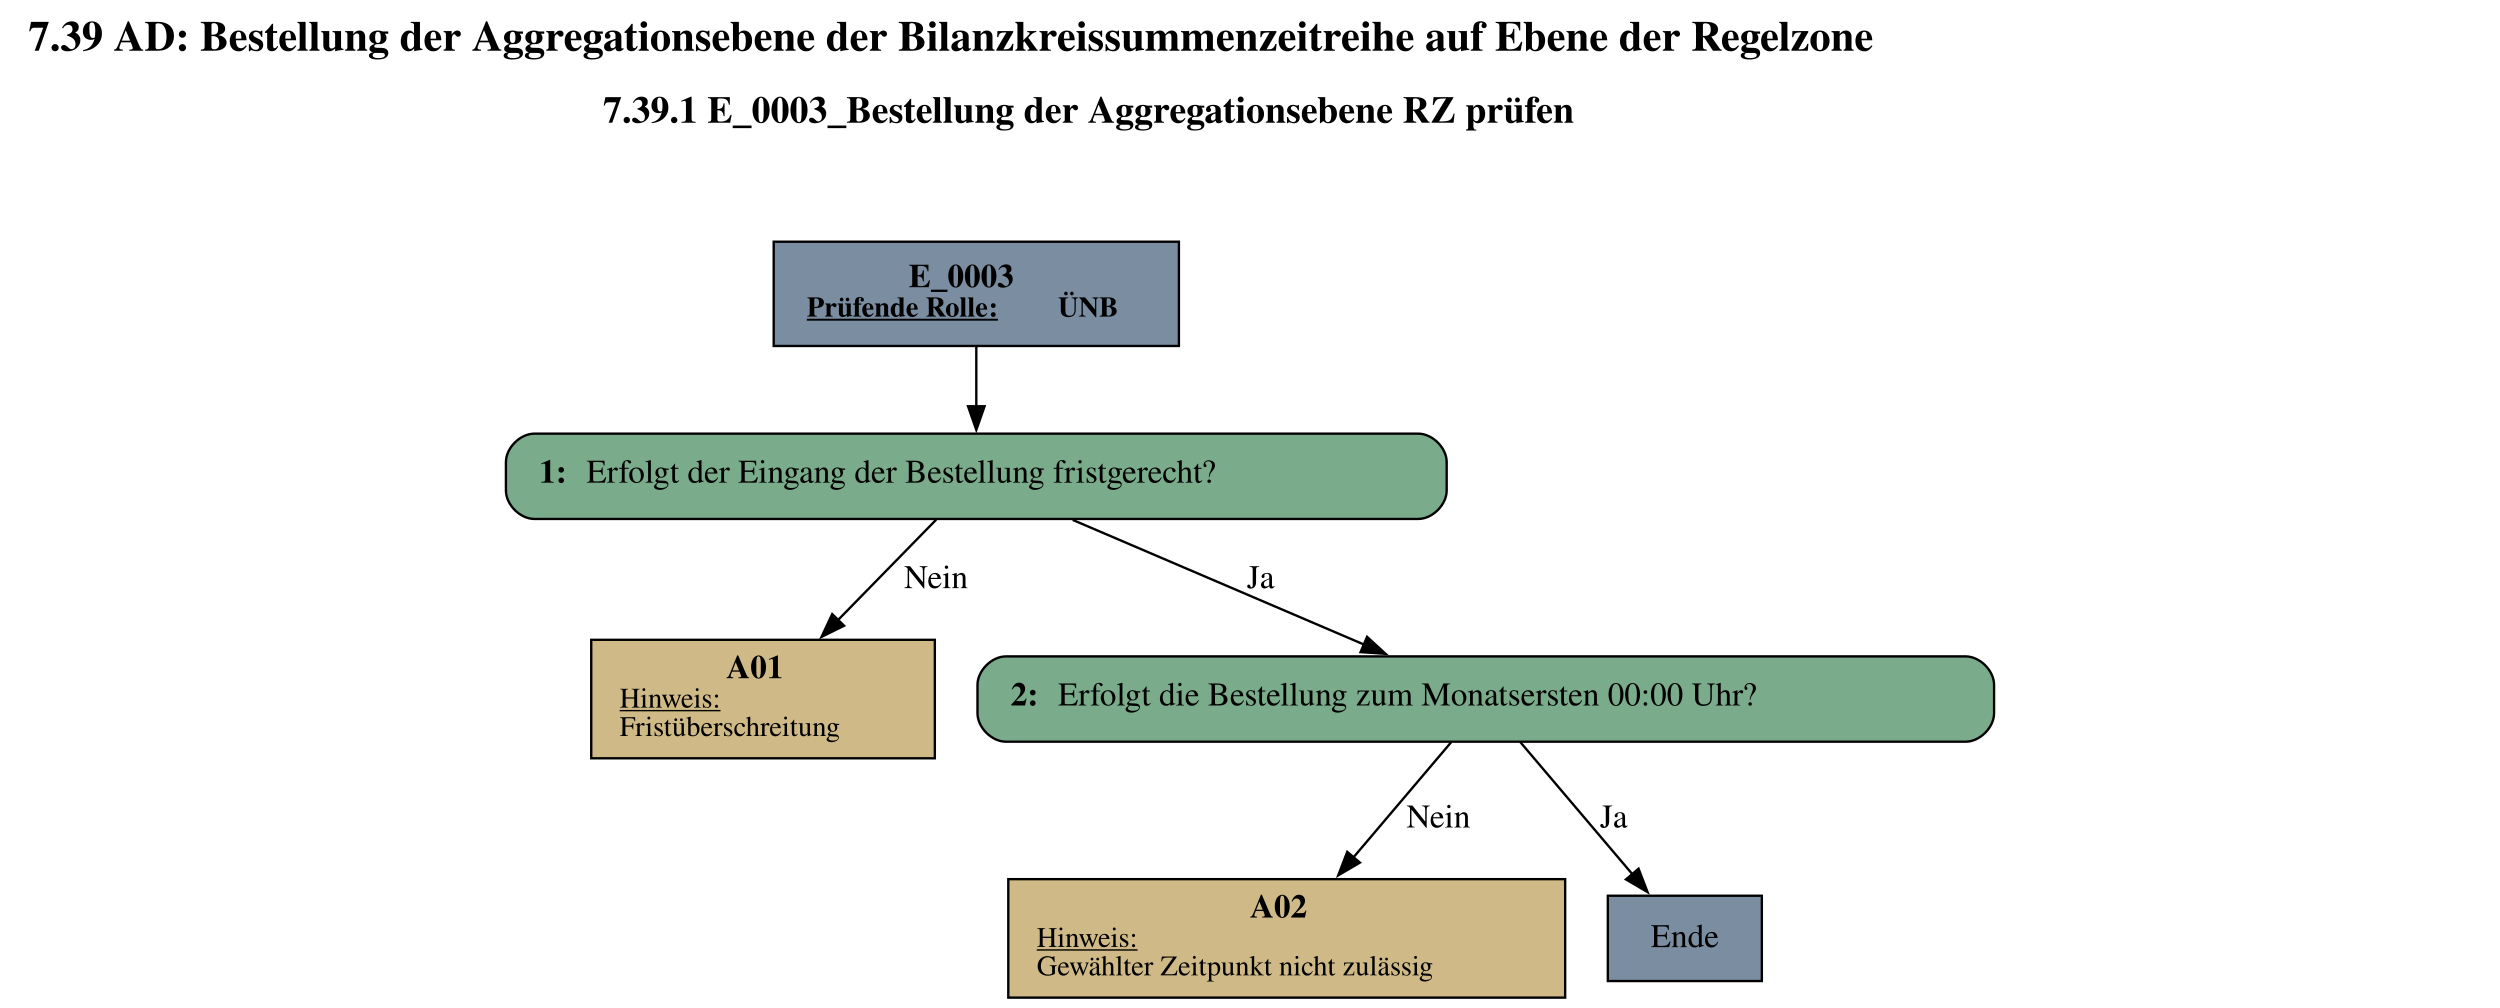
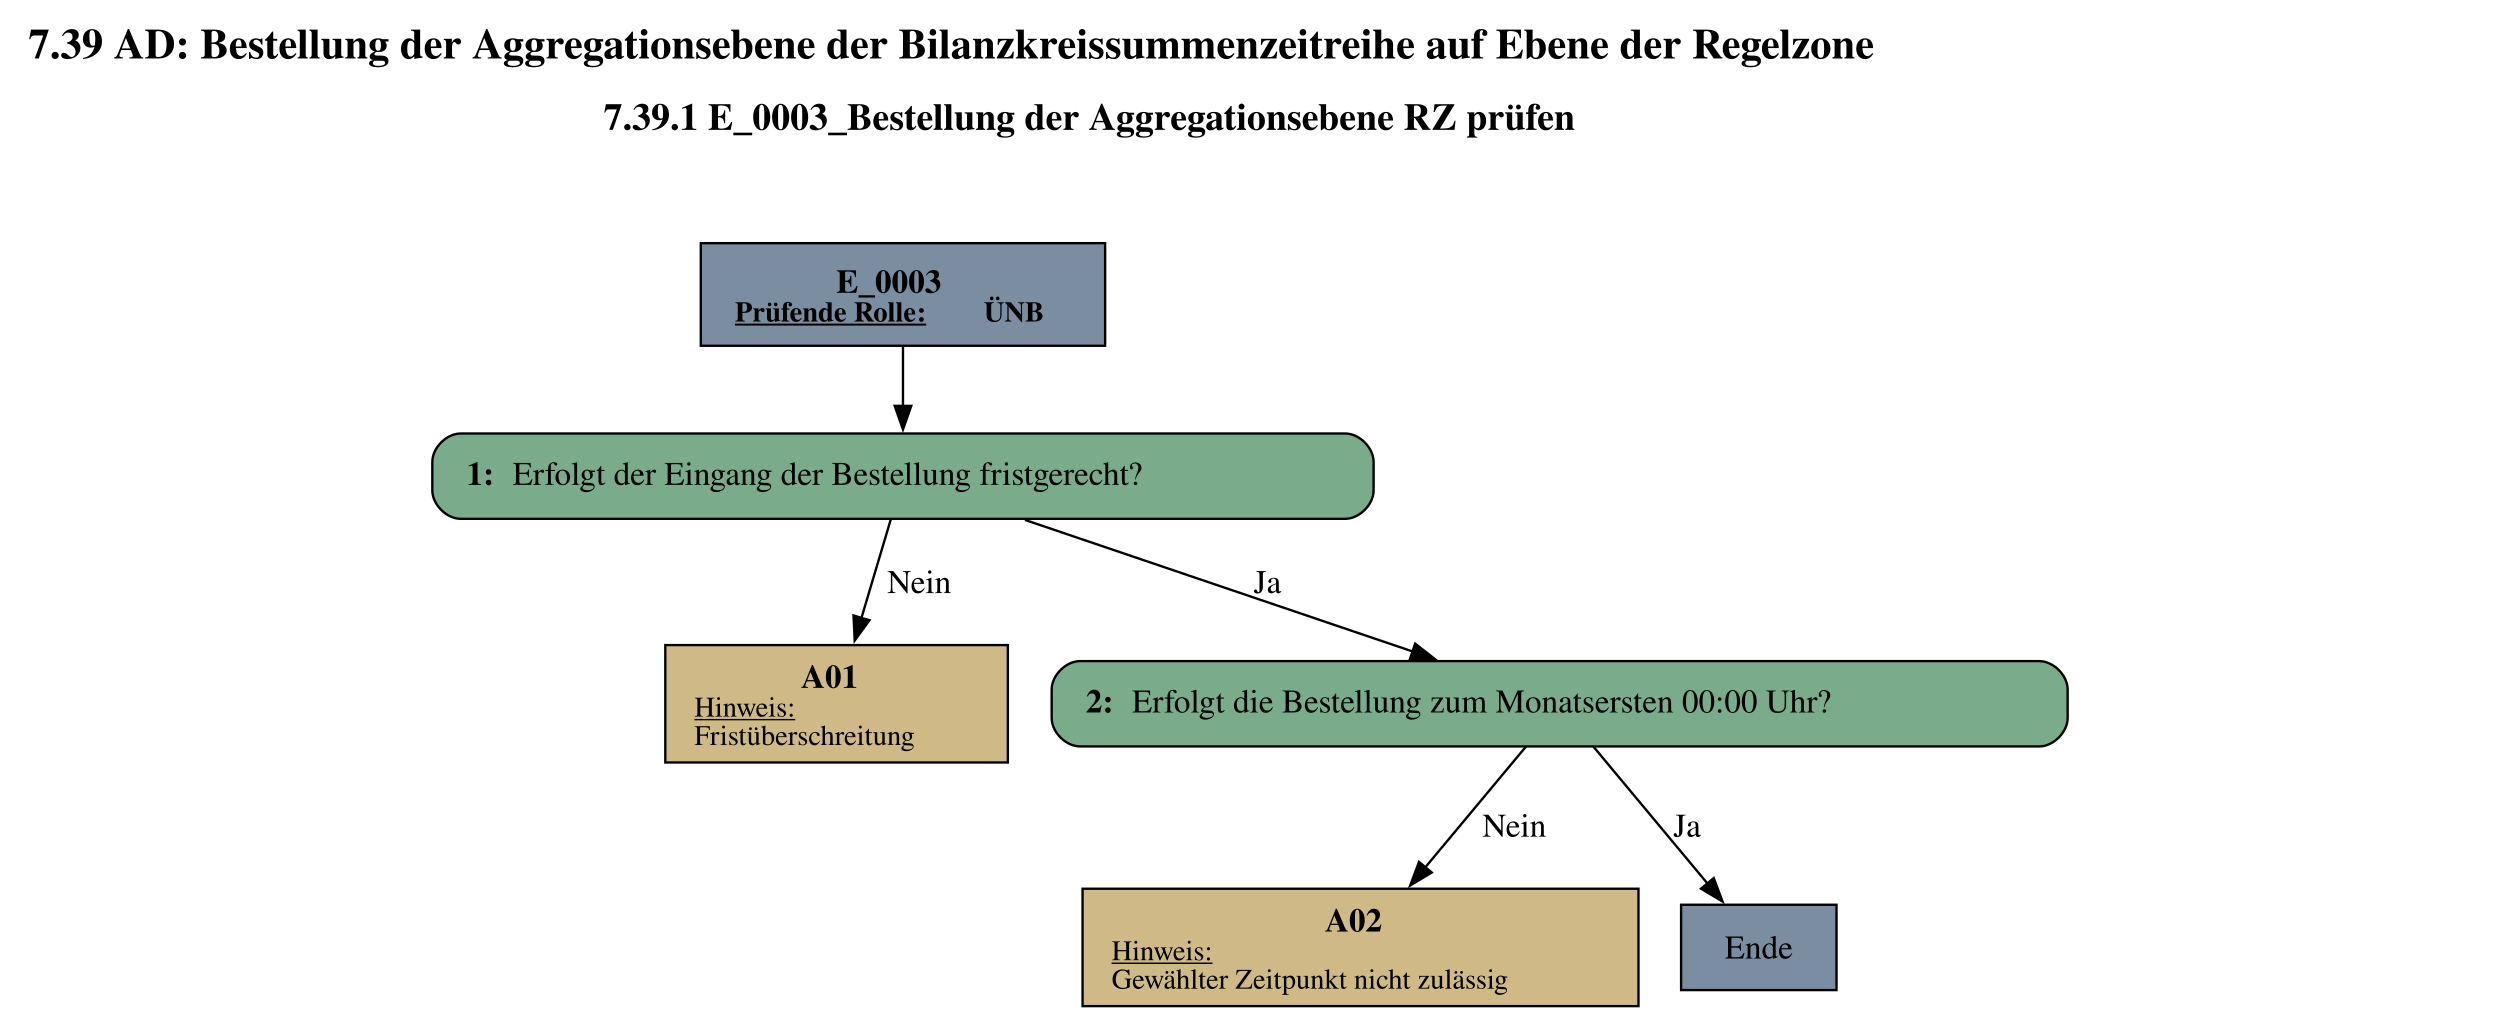
- <svg xmlns="http://www.w3.org/2000/svg" width="1055pt" height="425pt" viewBox="0.00 0.00 1055.00 425.00">
-   <g id="graph0" class="graph" transform="scale(1 1) rotate(0) translate(4 421)">
-     <text text-anchor="start" x="8" y="-399.6" font-family="Times,serif" font-weight="bold" font-size="18.00">7.39 AD: Bestellung der Aggregationsebene der Bilanzkreissummenzeitreihe auf Ebene der Regelzone</text>
-     <text text-anchor="start" x="250.5" y="-369.2" font-family="Times,serif" font-weight="bold" font-size="16.00">7.39.1 E_0003_Bestellung der Aggregationsebene RZ prüfen</text>
+ <svg xmlns="http://www.w3.org/2000/svg" width="177pt" height="72pt" viewBox="0.00 0.00 177.47 72.00">
+   <g id="graph0" class="graph" transform="scale(0.168295 0.168295) rotate(0) translate(4 423.82)">
+     <text text-anchor="start" x="8" y="-399.72" font-family="Times,serif" font-weight="bold" font-size="18.00">7.39 AD: Bestellung der Aggregationsebene der Bilanzkreissummenzeitreihe auf Ebene der Regelzone</text>
+     <text text-anchor="start" x="250.62" y="-369.62" font-family="Times,serif" font-weight="bold" font-size="16.00">7.39.1 E_0003_Bestellung der Aggregationsebene RZ prüfen</text>
    <g id="node1" class="node">
-       <polygon fill="#7a8da1" stroke="black" points="493.5,-319 322.5,-319 322.5,-275 493.5,-275 493.5,-319" />
-       <text text-anchor="start" x="379.5" y="-299.8" font-family="Times,serif" font-weight="bold" font-size="14.00">E_0003</text>
-       <text text-anchor="start" x="336.5" y="-287.4" font-family="Times,serif" font-weight="bold" text-decoration="underline" font-size="12.00">Prüfende Rolle:</text>
-       <text text-anchor="start" x="442.5" y="-287.4" font-family="Times,serif" font-weight="bold" font-size="12.00"> ÜNB</text>
+       <polygon fill="#7a8da1" stroke="black" points="462.15,-321.82 291.6,-321.82 291.6,-278.54 462.15,-278.54 462.15,-321.82" />
+       <text text-anchor="start" x="348.75" y="-300.88" font-family="Times,serif" font-weight="bold" font-size="14.00">E_0003</text>
+       <text text-anchor="start" x="306" y="-288.78" font-family="Times,serif" font-weight="bold" text-decoration="underline" font-size="12.00">Prüfende Rolle:</text>
+       <text text-anchor="start" x="411" y="-288.78" font-family="Times,serif" font-weight="bold" font-size="12.00"> ÜNB</text>
    </g>
    <g id="node2" class="node">
-       <path fill="#7aab8a" stroke="black" d="M594.5,-238C594.5,-238 221.5,-238 221.5,-238 215.5,-238 209.5,-232 209.5,-226 209.5,-226 209.5,-214 209.5,-214 209.5,-208 215.5,-202 221.5,-202 221.5,-202 594.5,-202 594.5,-202 600.5,-202 606.5,-208 606.5,-214 606.5,-214 606.5,-226 606.5,-226 606.5,-232 600.5,-238 594.5,-238" />
-       <text text-anchor="start" x="223.5" y="-217.3" font-family="Times,serif" font-weight="bold" font-size="14.00">1: </text>
-       <text text-anchor="start" x="243.5" y="-217.3" font-family="Times,serif" font-size="14.00">Erfolgt der Eingang der Bestellung fristgerecht?</text>
+       <path fill="#7aab8a" stroke="black" d="M563.4,-241.54C563.4,-241.54 190.35,-241.54 190.35,-241.54 184.35,-241.54 178.35,-235.54 178.35,-229.54 178.35,-229.54 178.35,-217.54 178.35,-217.54 178.35,-211.54 184.35,-205.54 190.35,-205.54 190.35,-205.54 563.4,-205.54 563.4,-205.54 569.4,-205.54 575.4,-211.54 575.4,-217.54 575.4,-217.54 575.4,-229.54 575.4,-229.54 575.4,-235.54 569.4,-241.54 563.4,-241.54" />
+       <text text-anchor="start" x="192.75" y="-219.86" font-family="Times,serif" font-weight="bold" font-size="14.00">1: </text>
+       <text text-anchor="start" x="212.25" y="-219.86" font-family="Times,serif" font-size="14.00">Erfolgt der Eingang der Bestellung fristgerecht?</text>
    </g>
    <g id="edge1" class="edge">
-       <path fill="none" stroke="black" d="M408,-274.71C408,-266.82 408,-257.75 408,-249.33" />
-       <polygon fill="black" stroke="black" points="411.5,-249.57 408,-239.57 404.5,-249.57 411.5,-249.57" />
+       <path fill="none" stroke="black" d="M376.88,-278.39C376.88,-270.53 376.88,-261.45 376.88,-253.01" />
+       <polygon fill="black" stroke="black" points="380.38,-253.21 376.88,-243.21 373.38,-253.21 380.38,-253.21" />
    </g>
    <g id="node3" class="node">
-       <polygon fill="#cfb986" stroke="black" points="390.5,-151 245.5,-151 245.5,-101 390.5,-101 390.5,-151" />
-       <text text-anchor="start" x="302.5" y="-134.8" font-family="Times,serif" font-weight="bold" font-size="14.00">A01</text>
-       <text text-anchor="start" x="257.5" y="-122.4" font-family="Times,serif" text-decoration="underline" font-size="12.00">Hinweis:</text>
-       <text text-anchor="start" x="257.5" y="-110.4" font-family="Times,serif" font-size="12.00">Fristüberschreitung</text>
+       <polygon fill="#cfb986" stroke="black" points="421.12,-152.29 276.63,-152.29 276.63,-102.77 421.12,-102.77 421.12,-152.29" />
+       <text text-anchor="start" x="333.88" y="-134.23" font-family="Times,serif" font-weight="bold" font-size="14.00">A01</text>
+       <text text-anchor="start" x="288.88" y="-122.13" font-family="Times,serif" text-decoration="underline" font-size="12.00">Hinweis:</text>
+       <text text-anchor="start" x="288.88" y="-110.13" font-family="Times,serif" font-size="12.00">Fristüberschreitung</text>
    </g>
    <g id="edge2" class="edge">
-       <path fill="none" stroke="black" d="M391.07,-201.7C379.41,-189.77 363.56,-173.57 349.6,-159.3" />
-       <polygon fill="black" stroke="black" points="352.2,-156.95 342.7,-152.25 347.19,-161.85 352.2,-156.95" />
-       <text text-anchor="middle" x="391" y="-172.8" font-family="Times,serif" font-size="14.00">Nein</text>
+       <path fill="none" stroke="black" d="M371.74,-205.3C368.28,-193.67 363.58,-177.91 359.35,-163.7" />
+       <polygon fill="black" stroke="black" points="362.73,-162.78 356.52,-154.19 356.02,-164.78 362.73,-162.78" />
+       <text text-anchor="middle" x="383.75" y="-174.24" font-family="Times,serif" font-size="14.00">Nein</text>
    </g>
    <g id="node4" class="node">
-       <path fill="#7aab8a" stroke="black" d="M825.5,-144C825.5,-144 420.5,-144 420.5,-144 414.5,-144 408.5,-138 408.5,-132 408.5,-132 408.5,-120 408.5,-120 408.5,-114 414.5,-108 420.5,-108 420.5,-108 825.5,-108 825.5,-108 831.5,-108 837.5,-114 837.5,-120 837.5,-120 837.5,-132 837.5,-132 837.5,-138 831.5,-144 825.5,-144" />
-       <text text-anchor="start" x="422.5" y="-123.3" font-family="Times,serif" font-weight="bold" font-size="14.00">2: </text>
-       <text text-anchor="start" x="442.5" y="-123.3" font-family="Times,serif" font-size="14.00">Erfolgt die Bestellung zum Monatsersten 00:00 Uhr?</text>
+       <path fill="#7aab8a" stroke="black" d="M856.15,-145.53C856.15,-145.53 451.6,-145.53 451.6,-145.53 445.6,-145.53 439.6,-139.53 439.6,-133.53 439.6,-133.53 439.6,-121.53 439.6,-121.53 439.6,-115.53 445.6,-109.53 451.6,-109.53 451.6,-109.53 856.15,-109.53 856.15,-109.53 862.15,-109.53 868.15,-115.53 868.15,-121.53 868.15,-121.53 868.15,-133.53 868.15,-133.53 868.15,-139.53 862.15,-145.53 856.15,-145.53" />
+       <text text-anchor="start" x="454" y="-123.86" font-family="Times,serif" font-weight="bold" font-size="14.00">2: </text>
+       <text text-anchor="start" x="473.5" y="-123.86" font-family="Times,serif" font-size="14.00">Erfolgt die Bestellung zum Monatsersten 00:00 Uhr?</text>
    </g>
    <g id="edge3" class="edge">
-       <path fill="none" stroke="black" d="M448.69,-201.59C483.63,-186.64 534.18,-165.01 571.85,-148.89" />
-       <polygon fill="black" stroke="black" points="572.9,-152.25 580.72,-145.09 570.15,-145.81 572.9,-152.25" />
-       <text text-anchor="middle" x="528" y="-172.8" font-family="Times,serif" font-size="14.00">Ja</text>
+       <path fill="none" stroke="black" d="M428.33,-205.08C474.58,-189.38 542.62,-166.29 591.87,-149.58" />
+       <polygon fill="black" stroke="black" points="592.92,-152.91 601.26,-146.39 590.67,-146.28 592.92,-152.91" />
+       <text text-anchor="middle" x="530.62" y="-174.24" font-family="Times,serif" font-size="14.00">Ja</text>
    </g>
    <g id="node5" class="node">
-       <polygon fill="#cfb986" stroke="black" points="656.5,-50 421.5,-50 421.5,0 656.5,0 656.5,-50" />
-       <text text-anchor="start" x="523.5" y="-33.8" font-family="Times,serif" font-weight="bold" font-size="14.00">A02</text>
-       <text text-anchor="start" x="433.5" y="-21.4" font-family="Times,serif" text-decoration="underline" font-size="12.00">Hinweis:</text>
-       <text text-anchor="start" x="433.5" y="-9.4" font-family="Times,serif" font-size="12.00">Gewählter Zeitpunkt nicht zulässig</text>
+       <polygon fill="#cfb986" stroke="black" points="687.12,-49.52 452.63,-49.52 452.63,0 687.12,0 687.12,-49.52" />
+       <text text-anchor="start" x="554.88" y="-31.46" font-family="Times,serif" font-weight="bold" font-size="14.00">A02</text>
+       <text text-anchor="start" x="464.88" y="-19.36" font-family="Times,serif" text-decoration="underline" font-size="12.00">Hinweis:</text>
+       <text text-anchor="start" x="464.88" y="-7.36" font-family="Times,serif" font-size="12.00">Gewählter Zeitpunkt nicht zulässig</text>
    </g>
    <g id="edge4" class="edge">
-       <path fill="none" stroke="black" d="M608.37,-107.76C597.03,-94.39 580.97,-75.46 567.15,-59.18" />
-       <polygon fill="black" stroke="black" points="569.88,-56.98 560.74,-51.62 564.54,-61.51 569.88,-56.98" />
-       <text text-anchor="middle" x="603" y="-71.8" font-family="Times,serif" font-size="14.00">Nein</text>
+       <path fill="none" stroke="black" d="M639.63,-109.44C627.99,-95.47 611.2,-75.34 597.01,-58.32" />
+       <polygon fill="black" stroke="black" points="599.93,-56.35 590.84,-50.91 594.56,-60.83 599.93,-56.35" />
+       <text text-anchor="middle" x="634.75" y="-71.47" font-family="Times,serif" font-size="14.00">Nein</text>
    </g>
    <g id="node6" class="node">
-       <polygon fill="#7a8da1" stroke="black" points="739.5,-43 674.5,-43 674.5,-7 739.5,-7 739.5,-43" />
-       <text text-anchor="middle" x="707" y="-21.3" font-family="Times,serif" font-size="14.00">Ende</text>
+       <polygon fill="#7a8da1" stroke="black" points="770.65,-42.76 705.1,-42.76 705.1,-6.76 770.65,-6.76 770.65,-42.76" />
+       <text text-anchor="middle" x="737.88" y="-20.08" font-family="Times,serif" font-size="14.00">Ende</text>
    </g>
    <g id="edge5" class="edge">
-       <path fill="none" stroke="black" d="M637.63,-107.76C650.68,-92.38 669.97,-69.64 684.9,-52.04" />
-       <polygon fill="black" stroke="black" points="687.47,-54.42 691.27,-44.53 682.14,-49.89 687.47,-54.42" />
-       <text text-anchor="middle" x="677" y="-71.8" font-family="Times,serif" font-size="14.00">Ja</text>
+       <path fill="none" stroke="black" d="M668.12,-109.44C681.4,-93.51 701.37,-69.56 716.54,-51.35" />
+       <polygon fill="black" stroke="black" points="718.87,-54.02 722.59,-44.1 713.5,-49.54 718.87,-54.02" />
+       <text text-anchor="middle" x="707.62" y="-71.47" font-family="Times,serif" font-size="14.00">Ja</text>
    </g>
  </g>
</svg>
